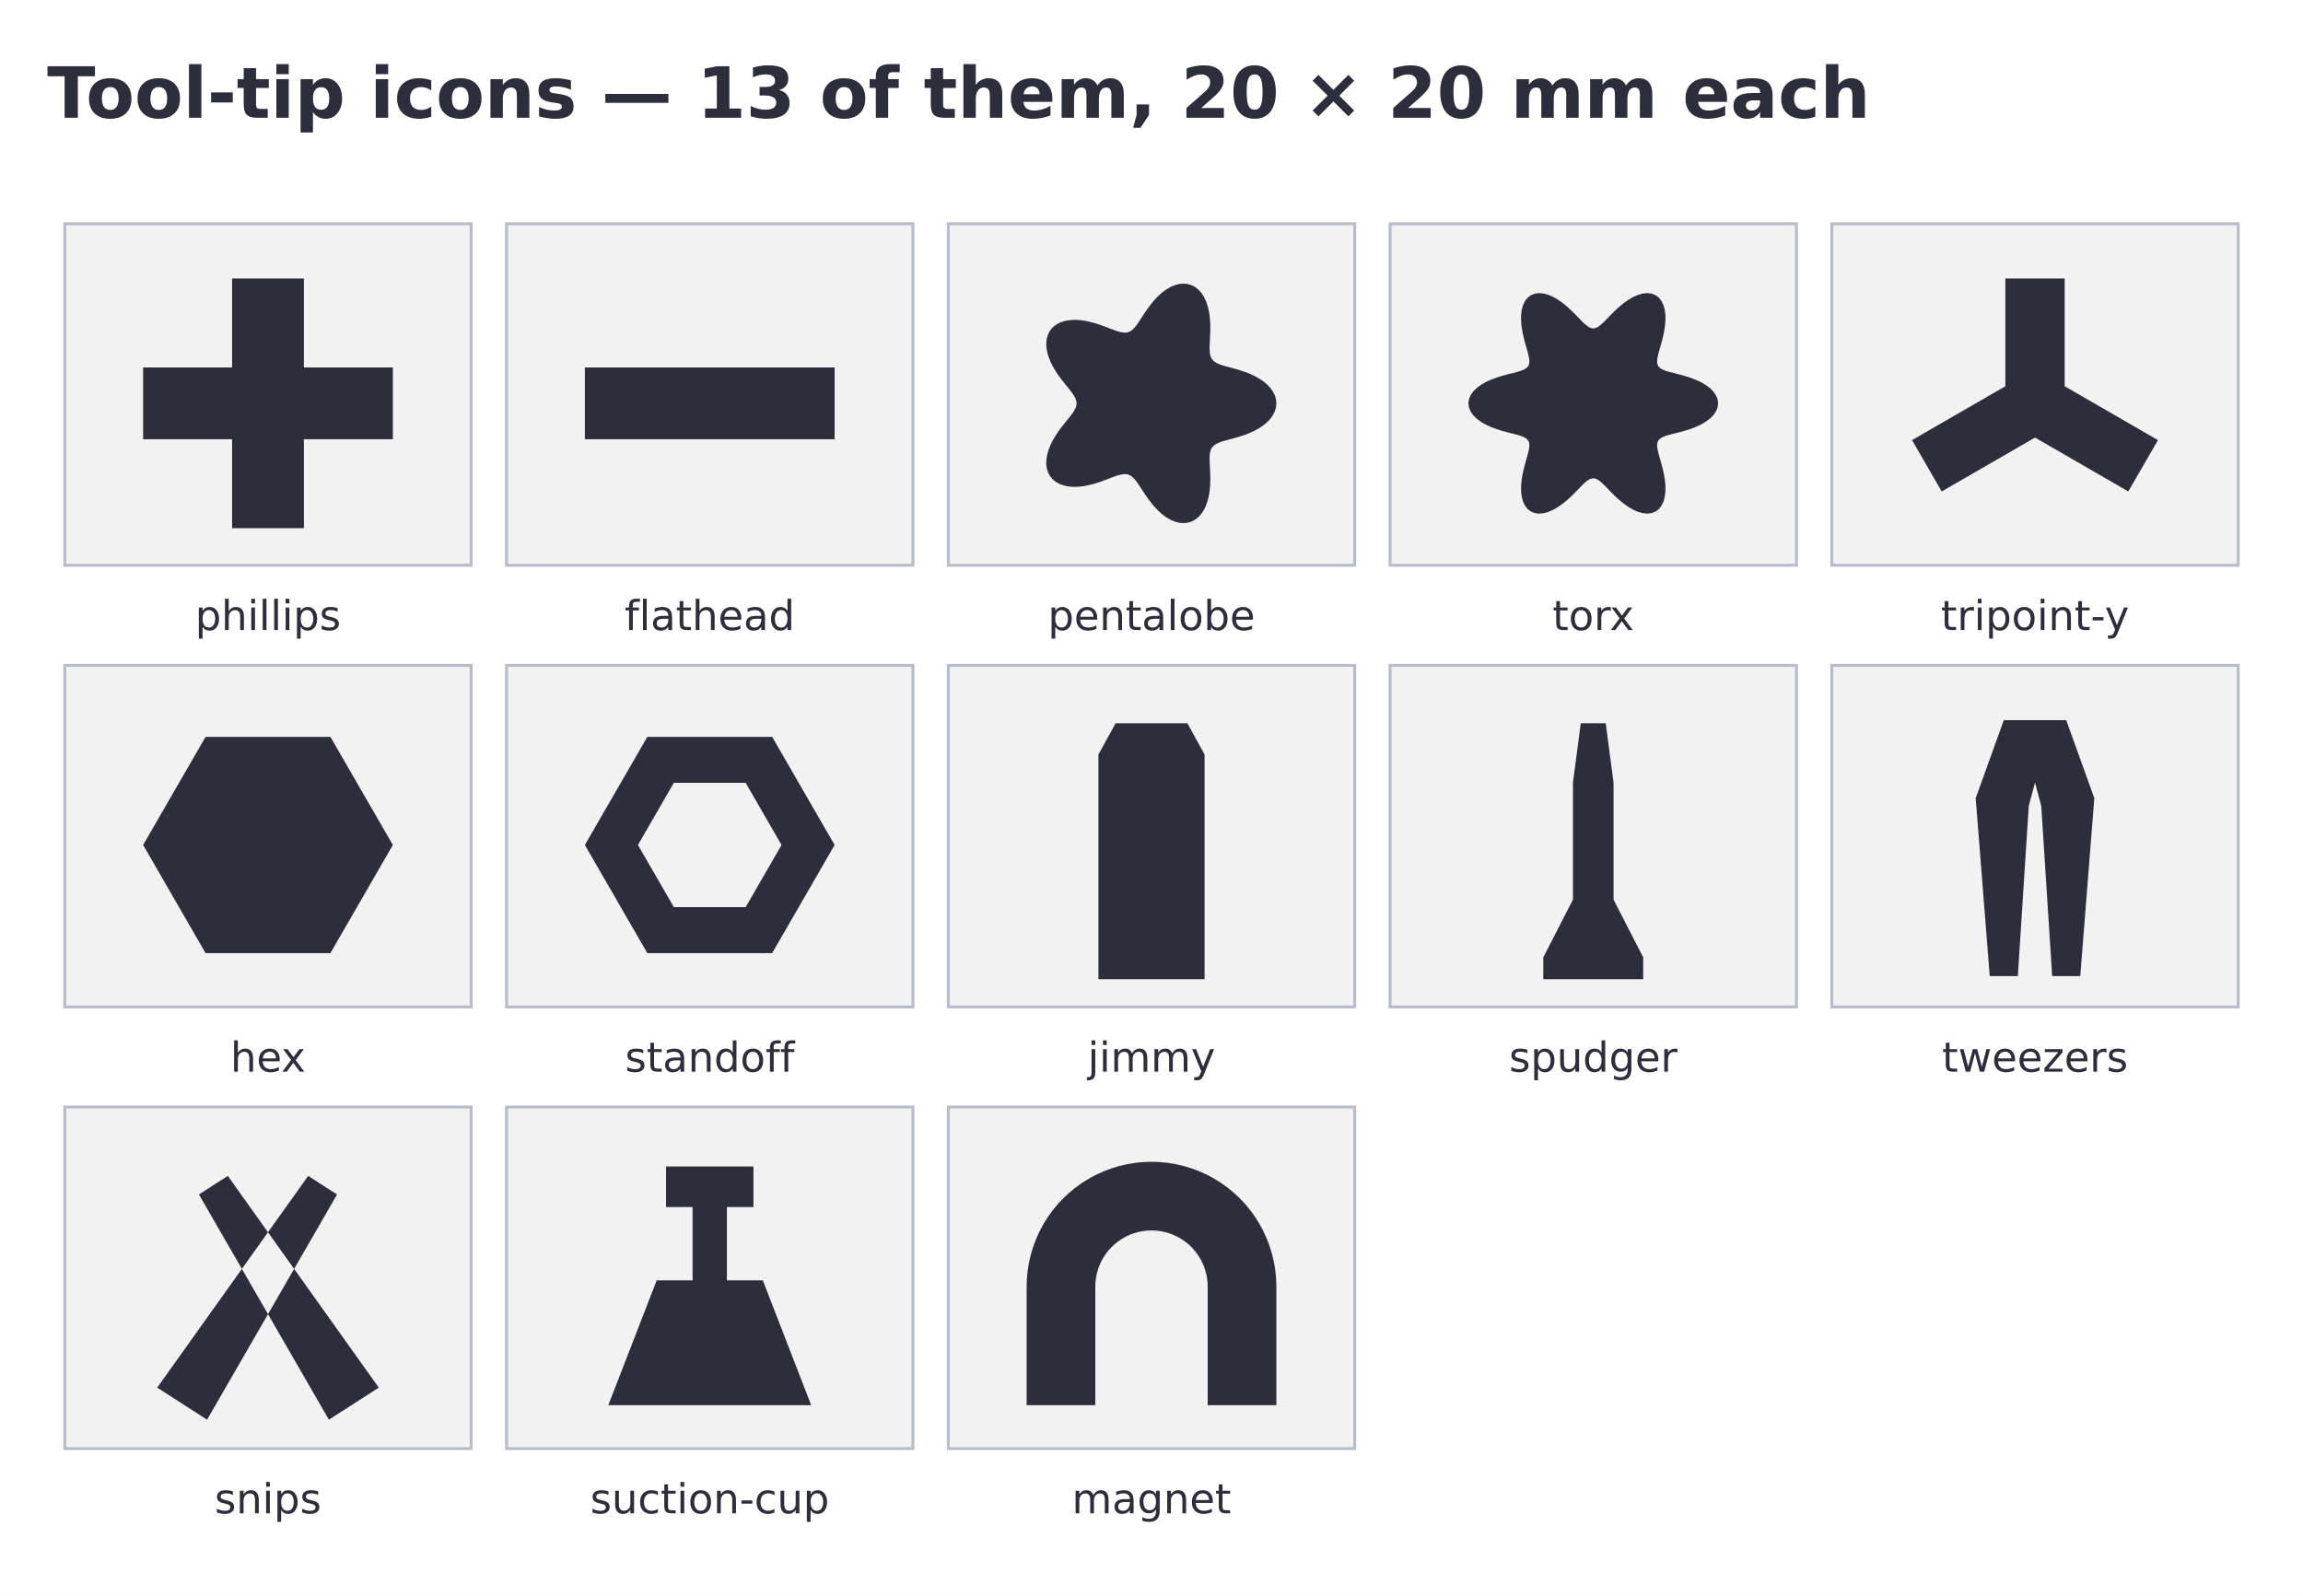
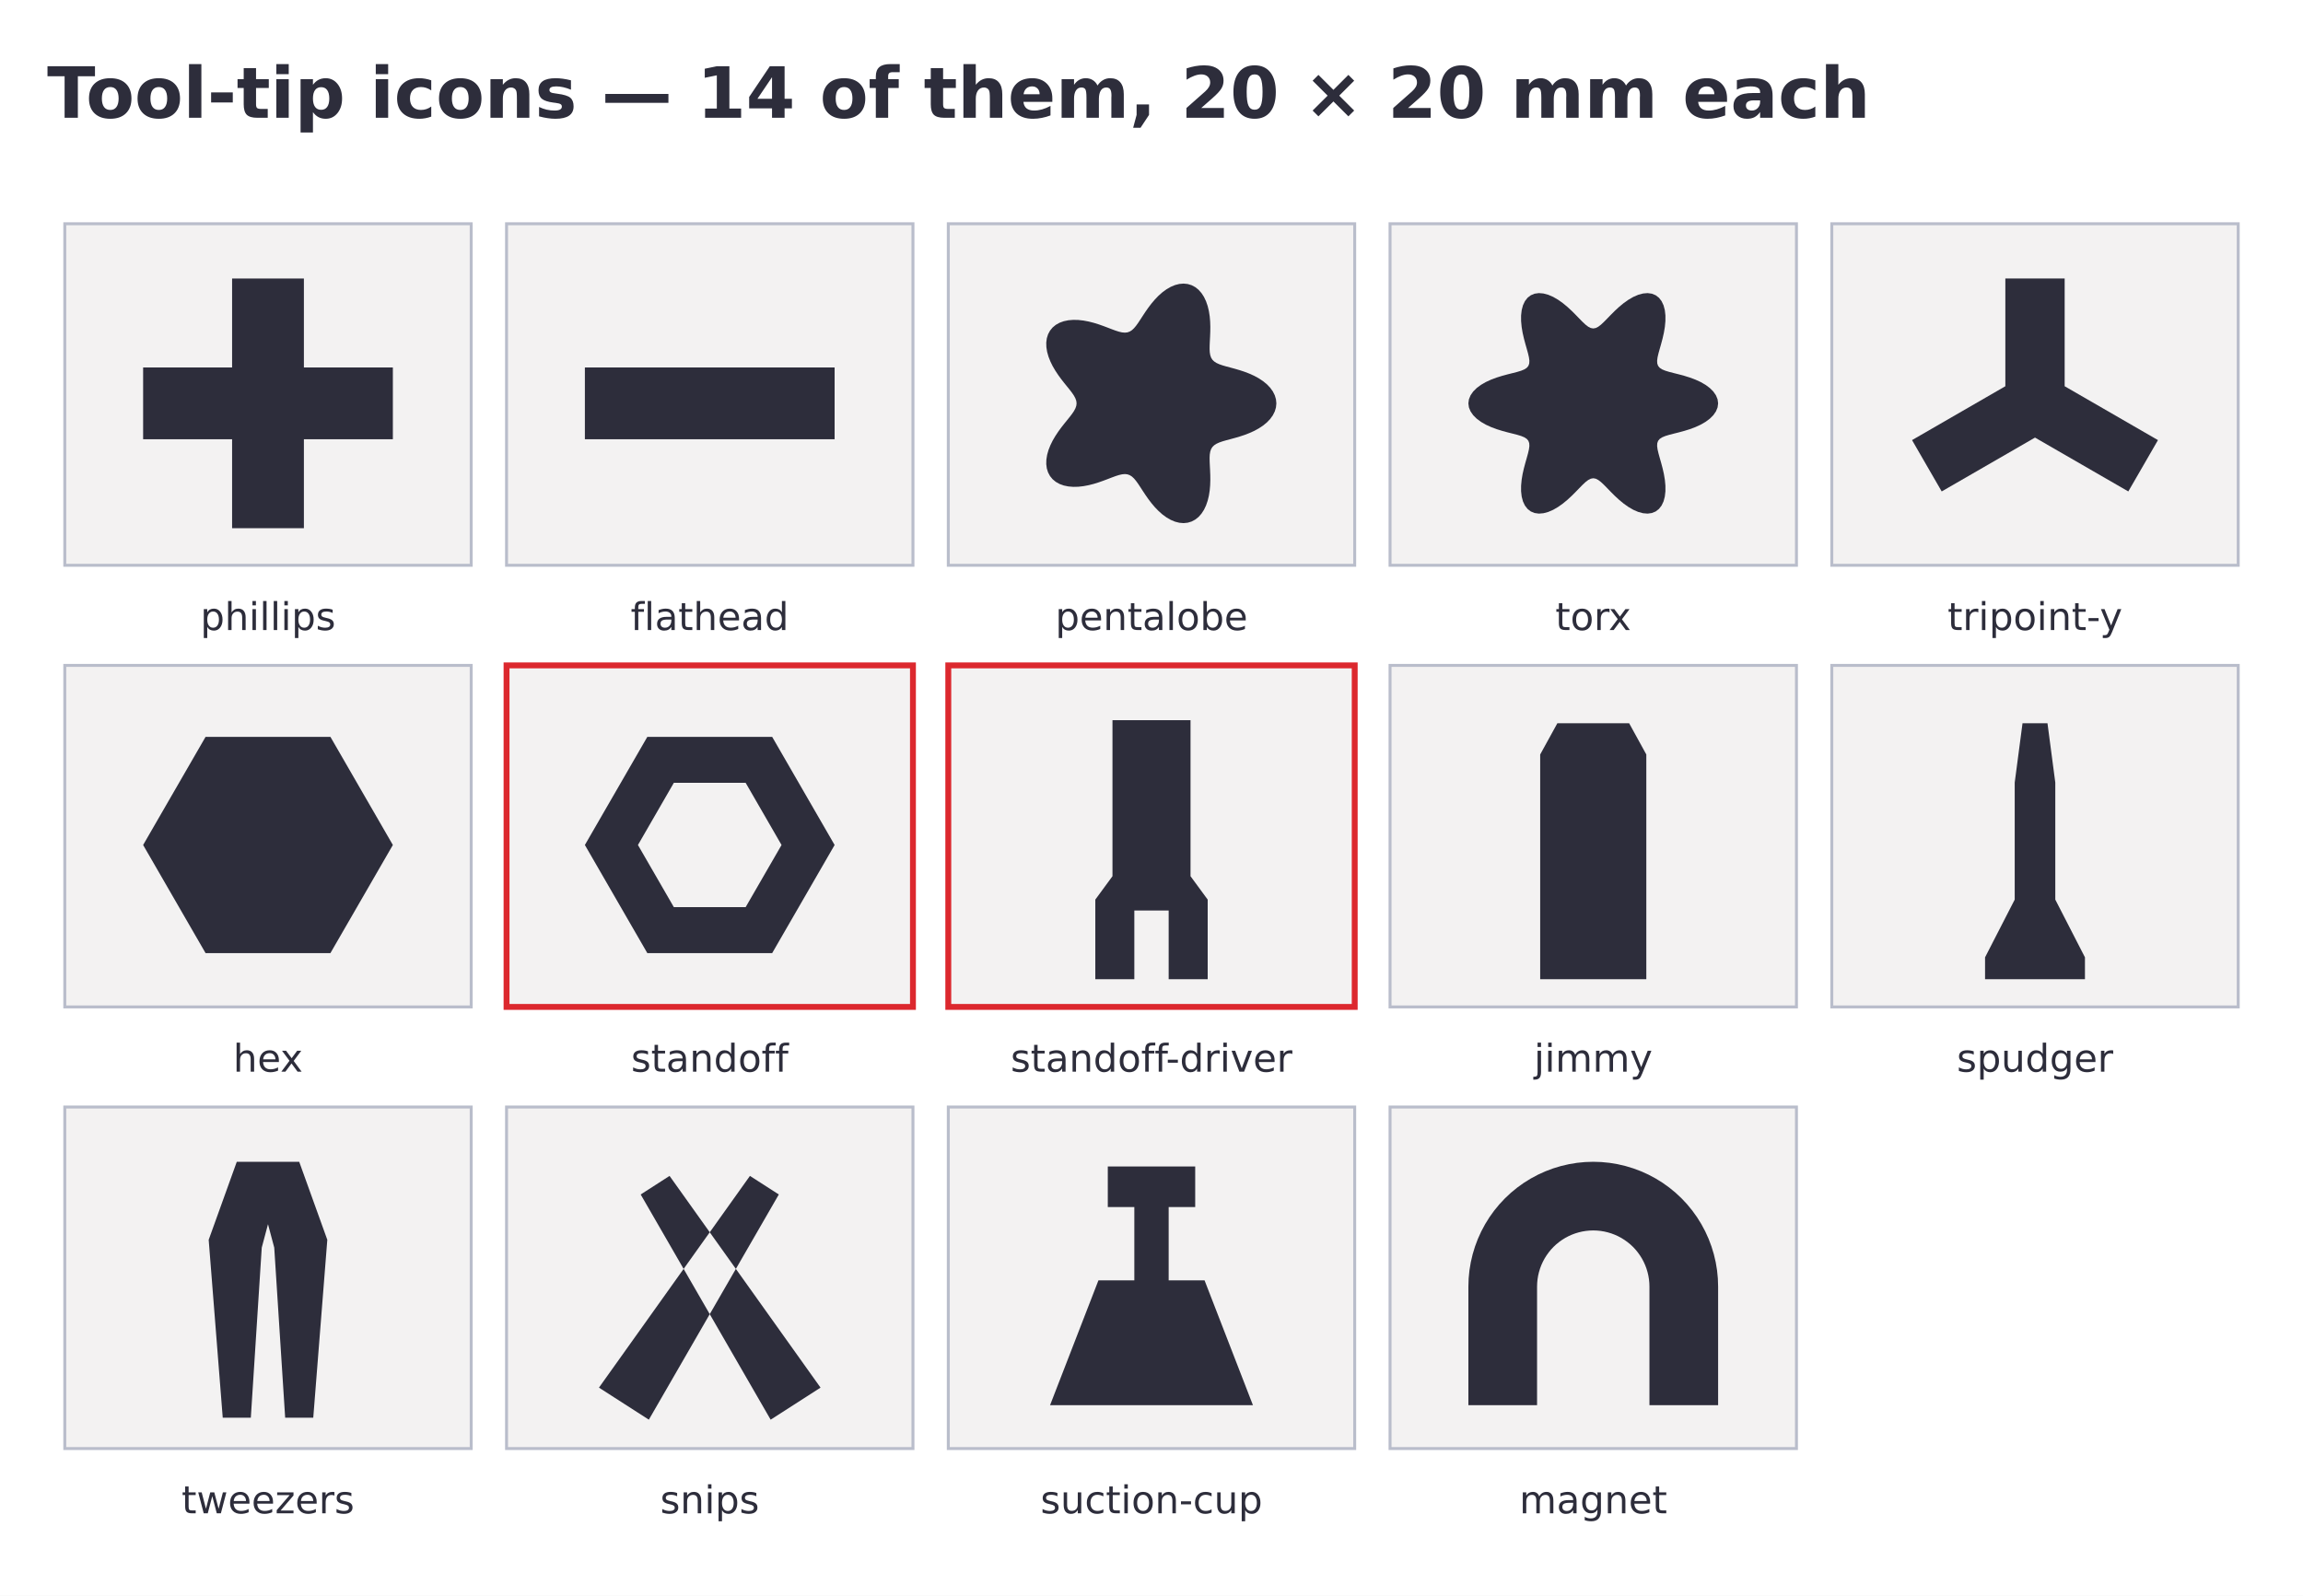
<svg xmlns="http://www.w3.org/2000/svg" width="782" height="542" viewBox="0 0 782 542" font-family="DejaVu Sans, sans-serif">
  <rect width="782" height="542" fill="#ffffff" />
-   <text x="16" y="40" font-size="24" font-weight="bold" fill="#2D2D3B">Tool-tip icons — 13 of them, 20 × 20 mm each</text>
+   <text x="16" y="40" font-size="24" font-weight="bold" fill="#2D2D3B">Tool-tip icons — 14 of them, 20 × 20 mm each</text>
  <rect x="22" y="76" width="138" height="116" fill="#F3F2F2" stroke="#B9BDCB" stroke-width="1" />
  <g transform="translate(38,84) scale(5.3)">
    <path d="M 7.7,2 L 12.3,2 L 12.3,7.7 L 18,7.7 L 18,12.3 L 12.3,12.3 L 12.3,18 L 7.7,18 L 7.7,12.3 L 2,12.3 L 2,7.7 L 7.7,7.7 Z" fill="#2D2D3B" />
  </g>
-   <text x="91.0" y="214" font-size="14" fill="#2D2D3B" text-anchor="middle">phillips</text>
+   <text x="91.0" y="214" font-size="13" fill="#2D2D3B" text-anchor="middle">phillips</text>
  <rect x="172" y="76" width="138" height="116" fill="#F3F2F2" stroke="#B9BDCB" stroke-width="1" />
  <g transform="translate(188,84) scale(5.3)">
    <path d="M 2,12.3 L 18,12.3 L 18,7.7 L 2,7.7 Z" fill="#2D2D3B" />
  </g>
-   <text x="241.0" y="214" font-size="14" fill="#2D2D3B" text-anchor="middle">flathead</text>
+   <text x="241.0" y="214" font-size="13" fill="#2D2D3B" text-anchor="middle">flathead</text>
  <rect x="322" y="76" width="138" height="116" fill="#F3F2F2" stroke="#B9BDCB" stroke-width="1" />
  <g transform="translate(338,84) scale(5.3)">
    <path d="M 18,10 L 17.974,10.261 L 17.898,10.518 L 17.773,10.766 L 17.604,11.001 L 17.394,11.221 L 17.149,11.422 L 16.876,11.603 L 16.582,11.764 L 16.274,11.903 L 15.961,12.024 L 15.65,12.126 L 15.347,12.215 L 15.06,12.293 L 14.794,12.364 L 14.553,12.434 L 14.343,12.507 L 14.163,12.589 L 14.017,12.684 L 13.902,12.796 L 13.819,12.93 L 13.764,13.089 L 13.733,13.274 L 13.722,13.486 L 13.726,13.726 L 13.738,13.991 L 13.753,14.28 L 13.765,14.588 L 13.769,14.912 L 13.758,15.245 L 13.729,15.581 L 13.677,15.914 L 13.6,16.235 L 13.495,16.54 L 13.363,16.819 L 13.202,17.067 L 13.015,17.279 L 12.803,17.448 L 12.57,17.572 L 12.32,17.648 L 12.056,17.675 L 11.784,17.652 L 11.508,17.582 L 11.233,17.467 L 10.963,17.311 L 10.701,17.12 L 10.452,16.899 L 10.218,16.657 L 10,16.4 L 9.799,16.136 L 9.615,15.873 L 9.447,15.619 L 9.292,15.38 L 9.148,15.162 L 9.011,14.972 L 8.878,14.813 L 8.744,14.689 L 8.604,14.601 L 8.456,14.549 L 8.294,14.531 L 8.117,14.547 L 7.919,14.592 L 7.701,14.661 L 7.462,14.749 L 7.2,14.85 L 6.918,14.956 L 6.618,15.062 L 6.303,15.16 L 5.977,15.243 L 5.645,15.306 L 5.314,15.344 L 4.988,15.351 L 4.675,15.325 L 4.38,15.264 L 4.109,15.166 L 3.869,15.031 L 3.664,14.862 L 3.498,14.659 L 3.374,14.428 L 3.293,14.17 L 3.257,13.893 L 3.265,13.6 L 3.314,13.297 L 3.401,12.99 L 3.522,12.684 L 3.67,12.382 L 3.841,12.091 L 4.026,11.812 L 4.218,11.549 L 4.41,11.303 L 4.595,11.075 L 4.765,10.864 L 4.913,10.67 L 5.035,10.489 L 5.125,10.319 L 5.181,10.158 L 5.2,10 L 5.181,9.842 L 5.125,9.681 L 5.035,9.511 L 4.913,9.33 L 4.765,9.136 L 4.595,8.925 L 4.41,8.697 L 4.218,8.451 L 4.026,8.188 L 3.841,7.909 L 3.67,7.618 L 3.522,7.316 L 3.401,7.01 L 3.314,6.703 L 3.265,6.4 L 3.257,6.107 L 3.293,5.83 L 3.374,5.572 L 3.498,5.341 L 3.664,5.138 L 3.869,4.969 L 4.109,4.834 L 4.38,4.736 L 4.675,4.675 L 4.988,4.649 L 5.314,4.656 L 5.645,4.694 L 5.977,4.757 L 6.303,4.84 L 6.618,4.938 L 6.918,5.044 L 7.2,5.15 L 7.462,5.251 L 7.701,5.339 L 7.919,5.408 L 8.117,5.453 L 8.294,5.468 L 8.456,5.452 L 8.604,5.399 L 8.744,5.311 L 8.878,5.186 L 9.011,5.028 L 9.148,4.838 L 9.292,4.62 L 9.447,4.381 L 9.615,4.127 L 9.799,3.864 L 10,3.6 L 10.218,3.343 L 10.452,3.1 L 10.701,2.88 L 10.963,2.689 L 11.233,2.533 L 11.508,2.418 L 11.784,2.348 L 12.056,2.325 L 12.32,2.352 L 12.57,2.428 L 12.803,2.552 L 13.015,2.721 L 13.202,2.933 L 13.363,3.181 L 13.495,3.461 L 13.6,3.765 L 13.677,4.087 L 13.729,4.419 L 13.758,4.755 L 13.769,5.088 L 13.765,5.412 L 13.753,5.72 L 13.738,6.009 L 13.726,6.274 L 13.722,6.514 L 13.733,6.726 L 13.764,6.911 L 13.819,7.07 L 13.902,7.204 L 14.017,7.316 L 14.163,7.411 L 14.343,7.493 L 14.553,7.566 L 14.794,7.636 L 15.06,7.707 L 15.347,7.785 L 15.65,7.874 L 15.961,7.976 L 16.274,8.097 L 16.582,8.236 L 16.876,8.397 L 17.149,8.578 L 17.394,8.779 L 17.604,8.999 L 17.773,9.234 L 17.898,9.482 L 17.974,9.739 Z" fill="#2D2D3B" />
  </g>
-   <text x="391.0" y="214" font-size="14" fill="#2D2D3B" text-anchor="middle">pentalobe</text>
+   <text x="391.0" y="214" font-size="13" fill="#2D2D3B" text-anchor="middle">pentalobe</text>
  <rect x="472" y="76" width="138" height="116" fill="#F3F2F2" stroke="#B9BDCB" stroke-width="1" />
  <g transform="translate(488,84) scale(5.3)">
    <path d="M 18,10 L 17.965,10.261 L 17.861,10.515 L 17.693,10.758 L 17.467,10.983 L 17.192,11.187 L 16.878,11.368 L 16.537,11.524 L 16.182,11.656 L 15.826,11.767 L 15.481,11.86 L 15.158,11.941 L 14.868,12.016 L 14.618,12.092 L 14.414,12.177 L 14.26,12.277 L 14.157,12.4 L 14.102,12.551 L 14.092,12.734 L 14.121,12.953 L 14.18,13.207 L 14.26,13.496 L 14.351,13.816 L 14.443,14.162 L 14.525,14.525 L 14.588,14.899 L 14.623,15.272 L 14.624,15.634 L 14.585,15.975 L 14.503,16.284 L 14.377,16.55 L 14.208,16.767 L 14,16.928 L 13.757,17.028 L 13.484,17.066 L 13.19,17.041 L 12.882,16.958 L 12.568,16.822 L 12.254,16.64 L 11.948,16.423 L 11.656,16.182 L 11.382,15.929 L 11.129,15.677 L 10.898,15.438 L 10.688,15.224 L 10.497,15.045 L 10.322,14.911 L 10.158,14.828 L 10,14.8 L 9.842,14.828 L 9.678,14.911 L 9.503,15.045 L 9.312,15.224 L 9.102,15.438 L 8.871,15.677 L 8.618,15.929 L 8.344,16.182 L 8.052,16.423 L 7.746,16.64 L 7.433,16.822 L 7.118,16.958 L 6.81,17.041 L 6.516,17.066 L 6.243,17.028 L 6,16.928 L 5.792,16.767 L 5.623,16.55 L 5.497,16.284 L 5.415,15.975 L 5.376,15.634 L 5.377,15.272 L 5.412,14.899 L 5.474,14.525 L 5.557,14.162 L 5.649,13.816 L 5.74,13.496 L 5.82,13.207 L 5.879,12.953 L 5.908,12.734 L 5.898,12.551 L 5.843,12.4 L 5.74,12.277 L 5.586,12.177 L 5.382,12.092 L 5.132,12.016 L 4.842,11.941 L 4.519,11.86 L 4.174,11.767 L 3.818,11.656 L 3.463,11.524 L 3.122,11.368 L 2.808,11.187 L 2.533,10.983 L 2.307,10.758 L 2.139,10.515 L 2.035,10.261 L 2,10 L 2.035,9.739 L 2.139,9.485 L 2.307,9.242 L 2.533,9.017 L 2.808,8.813 L 3.122,8.632 L 3.463,8.476 L 3.818,8.344 L 4.174,8.233 L 4.519,8.14 L 4.842,8.059 L 5.132,7.984 L 5.382,7.908 L 5.586,7.823 L 5.74,7.723 L 5.843,7.6 L 5.898,7.449 L 5.908,7.266 L 5.879,7.047 L 5.82,6.793 L 5.74,6.504 L 5.649,6.184 L 5.557,5.838 L 5.474,5.474 L 5.412,5.101 L 5.377,4.728 L 5.376,4.366 L 5.415,4.025 L 5.497,3.716 L 5.623,3.45 L 5.792,3.232 L 6,3.072 L 6.243,2.972 L 6.516,2.934 L 6.81,2.959 L 7.118,3.042 L 7.433,3.178 L 7.746,3.36 L 8.052,3.577 L 8.344,3.818 L 8.618,4.071 L 8.871,4.324 L 9.102,4.562 L 9.312,4.776 L 9.503,4.955 L 9.678,5.089 L 9.842,5.172 L 10,5.2 L 10.158,5.172 L 10.322,5.089 L 10.497,4.955 L 10.688,4.776 L 10.898,4.562 L 11.129,4.324 L 11.382,4.071 L 11.656,3.818 L 11.948,3.577 L 12.254,3.36 L 12.568,3.178 L 12.882,3.042 L 13.19,2.959 L 13.484,2.934 L 13.757,2.972 L 14,3.072 L 14.208,3.232 L 14.377,3.45 L 14.503,3.716 L 14.585,4.025 L 14.624,4.366 L 14.623,4.728 L 14.588,5.101 L 14.525,5.474 L 14.443,5.838 L 14.351,6.184 L 14.26,6.504 L 14.18,6.793 L 14.121,7.047 L 14.092,7.266 L 14.102,7.449 L 14.157,7.6 L 14.26,7.723 L 14.414,7.823 L 14.618,7.908 L 14.868,7.984 L 15.158,8.059 L 15.481,8.14 L 15.826,8.233 L 16.182,8.344 L 16.537,8.476 L 16.878,8.632 L 17.192,8.813 L 17.467,9.017 L 17.693,9.242 L 17.861,9.485 L 17.965,9.739 Z" fill="#2D2D3B" />
  </g>
-   <text x="541.0" y="214" font-size="14" fill="#2D2D3B" text-anchor="middle">torx</text>
+   <text x="541.0" y="214" font-size="13" fill="#2D2D3B" text-anchor="middle">torx</text>
  <rect x="622" y="76" width="138" height="116" fill="#F3F2F2" stroke="#B9BDCB" stroke-width="1" />
  <g transform="translate(638,84) scale(5.3)">
    <path d="M 8.1,2 L 11.9,2 L 11.9,8.903 L 17.878,12.355 L 15.978,15.645 L 10,12.194 L 4.022,15.645 L 2.122,12.355 L 8.1,8.903 Z" fill="#2D2D3B" />
  </g>
-   <text x="691.0" y="214" font-size="14" fill="#2D2D3B" text-anchor="middle">tripoint-y</text>
+   <text x="691.0" y="214" font-size="13" fill="#2D2D3B" text-anchor="middle">tripoint-y</text>
  <rect x="22" y="226" width="138" height="116" fill="#F3F2F2" stroke="#B9BDCB" stroke-width="1" />
  <g transform="translate(38,234) scale(5.3)">
    <path d="M 18,10 L 14,16.928 L 6,16.928 L 2,10 L 6,3.072 L 14,3.072 Z" fill="#2D2D3B" />
  </g>
-   <text x="91.0" y="364" font-size="14" fill="#2D2D3B" text-anchor="middle">hex</text>
-   <rect x="172" y="226" width="138" height="116" fill="#F3F2F2" stroke="#B9BDCB" stroke-width="1" />
+   <text x="91.0" y="364" font-size="13" fill="#2D2D3B" text-anchor="middle">hex</text>
+   <rect x="172" y="226" width="138" height="116" fill="#F3F2F2" stroke="#DC282E" stroke-width="2" />
  <g transform="translate(188,234) scale(5.3)">
    <path d="M 18,10 L 14,16.928 L 6,16.928 L 2,10 L 6,3.072 L 14,3.072 Z M 12.3,6.016 L 7.7,6.016 L 5.4,10 L 7.7,13.984 L 12.3,13.984 L 14.6,10 Z" fill="#2D2D3B" />
  </g>
-   <text x="241.0" y="364" font-size="14" fill="#2D2D3B" text-anchor="middle">standoff</text>
-   <rect x="322" y="226" width="138" height="116" fill="#F3F2F2" stroke="#B9BDCB" stroke-width="1" />
+   <text x="241.0" y="364" font-size="13" fill="#2D2D3B" text-anchor="middle">standoff</text>
+   <rect x="322" y="226" width="138" height="116" fill="#F3F2F2" stroke="#DC282E" stroke-width="2" />
  <g transform="translate(338,234) scale(5.3)">
+     <path d="M 7.5,2 L 12.5,2 L 12.5,12 L 13.6,13.5 L 13.6,18.6 L 6.4,18.6 L 6.4,13.5 L 7.5,12 Z M 8.9,14.2 L 8.9,18.6 L 11.1,18.6 L 11.1,14.2 Z" fill="#2D2D3B" />
+   </g>
+   <text x="391.0" y="364" font-size="13" fill="#2D2D3B" text-anchor="middle">standoff-driver</text>
+   <rect x="472" y="226" width="138" height="116" fill="#F3F2F2" stroke="#B9BDCB" stroke-width="1" />
+   <g transform="translate(488,234) scale(5.3)">
    <path d="M 6.6,18.6 L 13.4,18.6 L 13.4,4.2 L 12.3,2.2 L 7.7,2.2 L 6.6,4.2 Z" fill="#2D2D3B" />
  </g>
-   <text x="391.0" y="364" font-size="14" fill="#2D2D3B" text-anchor="middle">jimmy</text>
-   <rect x="472" y="226" width="138" height="116" fill="#F3F2F2" stroke="#B9BDCB" stroke-width="1" />
-   <g transform="translate(488,234) scale(5.3)">
+   <text x="541.0" y="364" font-size="13" fill="#2D2D3B" text-anchor="middle">jimmy</text>
+   <rect x="622" y="226" width="138" height="116" fill="#F3F2F2" stroke="#B9BDCB" stroke-width="1" />
+   <g transform="translate(638,234) scale(5.3)">
    <path d="M 9.2,2.2 L 10.8,2.2 L 11.3,6 L 11.3,13.5 L 13.2,17.2 L 13.2,18.6 L 6.8,18.6 L 6.8,17.2 L 8.7,13.5 L 8.7,6 Z" fill="#2D2D3B" />
  </g>
-   <text x="541.0" y="364" font-size="14" fill="#2D2D3B" text-anchor="middle">spudger</text>
-   <rect x="622" y="226" width="138" height="116" fill="#F3F2F2" stroke="#B9BDCB" stroke-width="1" />
-   <g transform="translate(638,234) scale(5.3)">
+   <text x="691.0" y="364" font-size="13" fill="#2D2D3B" text-anchor="middle">spudger</text>
+   <rect x="22" y="376" width="138" height="116" fill="#F3F2F2" stroke="#B9BDCB" stroke-width="1" />
+   <g transform="translate(38,384) scale(5.3)">
    <path d="M 8,2 L 12,2 L 13.8,7 L 12.9,18.4 L 11.1,18.4 L 10.4,7.5 L 10,6 L 9.6,7.5 L 8.9,18.4 L 7.1,18.4 L 6.2,7 Z" fill="#2D2D3B" />
  </g>
-   <text x="691.0" y="364" font-size="14" fill="#2D2D3B" text-anchor="middle">tweezers</text>
-   <rect x="22" y="376" width="138" height="116" fill="#F3F2F2" stroke="#B9BDCB" stroke-width="1" />
-   <g transform="translate(38,384) scale(5.3)">
+   <text x="91.0" y="514" font-size="13" fill="#2D2D3B" text-anchor="middle">tweezers</text>
+   <rect x="172" y="376" width="138" height="116" fill="#F3F2F2" stroke="#B9BDCB" stroke-width="1" />
+   <g transform="translate(188,384) scale(5.3)">
    <path d="M 6.098,18.527 L 14.425,4.095 L 12.575,2.905 L 2.902,16.473 Z M 13.902,18.527 L 5.575,4.095 L 7.425,2.905 L 17.098,16.473 Z" fill="#2D2D3B" />
  </g>
-   <text x="91.0" y="514" font-size="14" fill="#2D2D3B" text-anchor="middle">snips</text>
-   <rect x="172" y="376" width="138" height="116" fill="#F3F2F2" stroke="#B9BDCB" stroke-width="1" />
-   <g transform="translate(188,384) scale(5.3)">
+   <text x="241.0" y="514" font-size="13" fill="#2D2D3B" text-anchor="middle">snips</text>
+   <rect x="322" y="376" width="138" height="116" fill="#F3F2F2" stroke="#B9BDCB" stroke-width="1" />
+   <g transform="translate(338,384) scale(5.3)">
    <path d="M 3.5,17.6 L 16.5,17.6 L 13.4,9.6 L 6.6,9.6 Z M 8.9,11 L 11.1,11 L 11.1,4.6 L 8.9,4.6 Z M 7.2,4.9 L 12.8,4.9 L 12.8,2.3 L 7.2,2.3 Z" fill="#2D2D3B" />
  </g>
-   <text x="241.0" y="514" font-size="14" fill="#2D2D3B" text-anchor="middle">suction-cup</text>
-   <rect x="322" y="376" width="138" height="116" fill="#F3F2F2" stroke="#B9BDCB" stroke-width="1" />
-   <g transform="translate(338,384) scale(5.3)">
+   <text x="391.0" y="514" font-size="13" fill="#2D2D3B" text-anchor="middle">suction-cup</text>
+   <rect x="472" y="376" width="138" height="116" fill="#F3F2F2" stroke="#B9BDCB" stroke-width="1" />
+   <g transform="translate(488,384) scale(5.3)">
    <path d="M 2,17.6 L 2,10 L 2.017,9.477 L 2.068,8.956 L 2.154,8.439 L 2.273,7.929 L 2.425,7.428 L 2.609,6.939 L 2.825,6.462 L 3.072,6 L 3.348,5.555 L 3.653,5.13 L 3.985,4.725 L 4.343,4.343 L 4.725,3.985 L 5.13,3.653 L 5.555,3.348 L 6,3.072 L 6.462,2.825 L 6.939,2.609 L 7.428,2.425 L 7.929,2.273 L 8.439,2.154 L 8.956,2.068 L 9.477,2.017 L 10,2 L 10.523,2.017 L 11.044,2.068 L 11.561,2.154 L 12.071,2.273 L 12.572,2.425 L 13.062,2.609 L 13.538,2.825 L 14,3.072 L 14.445,3.348 L 14.87,3.653 L 15.275,3.985 L 15.657,4.343 L 16.015,4.725 L 16.347,5.13 L 16.652,5.555 L 16.928,6 L 17.175,6.462 L 17.391,6.939 L 17.575,7.428 L 17.727,7.929 L 17.846,8.439 L 17.932,8.956 L 17.983,9.477 L 18,10 L 18,17.6 L 13.6,17.6 L 13.6,10 L 13.592,9.764 L 13.569,9.53 L 13.531,9.298 L 13.477,9.068 L 13.409,8.843 L 13.326,8.622 L 13.229,8.408 L 13.118,8.2 L 12.993,8 L 12.856,7.809 L 12.707,7.626 L 12.546,7.454 L 12.374,7.293 L 12.191,7.144 L 12,7.007 L 11.8,6.882 L 11.592,6.771 L 11.378,6.674 L 11.157,6.591 L 10.932,6.523 L 10.702,6.469 L 10.47,6.431 L 10.236,6.408 L 10,6.4 L 9.764,6.408 L 9.53,6.431 L 9.298,6.469 L 9.068,6.523 L 8.843,6.591 L 8.622,6.674 L 8.408,6.771 L 8.2,6.882 L 8,7.007 L 7.809,7.144 L 7.626,7.293 L 7.454,7.454 L 7.293,7.626 L 7.144,7.809 L 7.007,8 L 6.882,8.2 L 6.771,8.408 L 6.674,8.622 L 6.591,8.843 L 6.523,9.068 L 6.469,9.298 L 6.431,9.53 L 6.408,9.764 L 6.4,10 L 6.4,17.6 Z" fill="#2D2D3B" />
  </g>
-   <text x="391.0" y="514" font-size="14" fill="#2D2D3B" text-anchor="middle">magnet</text>
+   <text x="541.0" y="514" font-size="13" fill="#2D2D3B" text-anchor="middle">magnet</text>
</svg>
